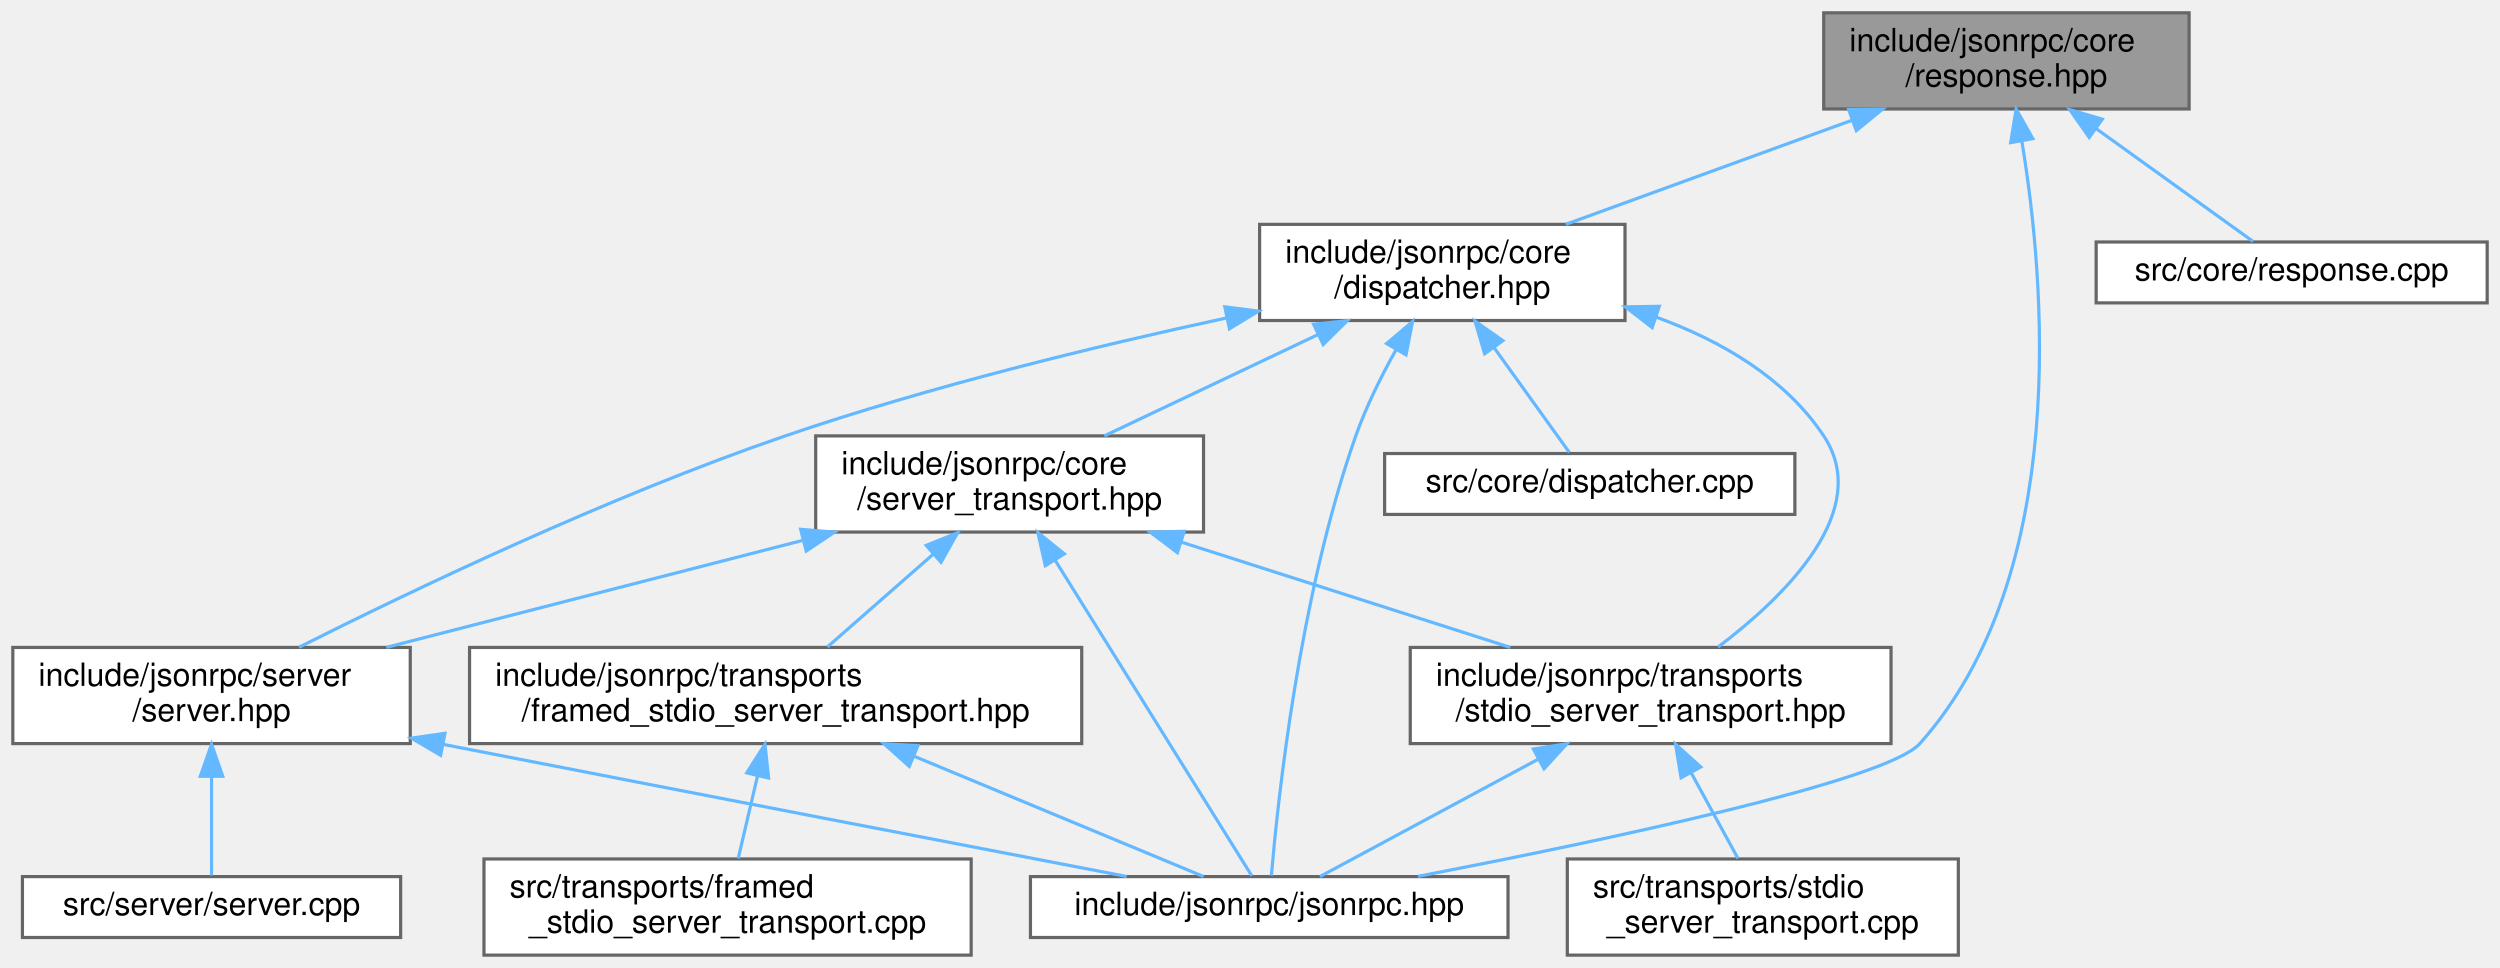
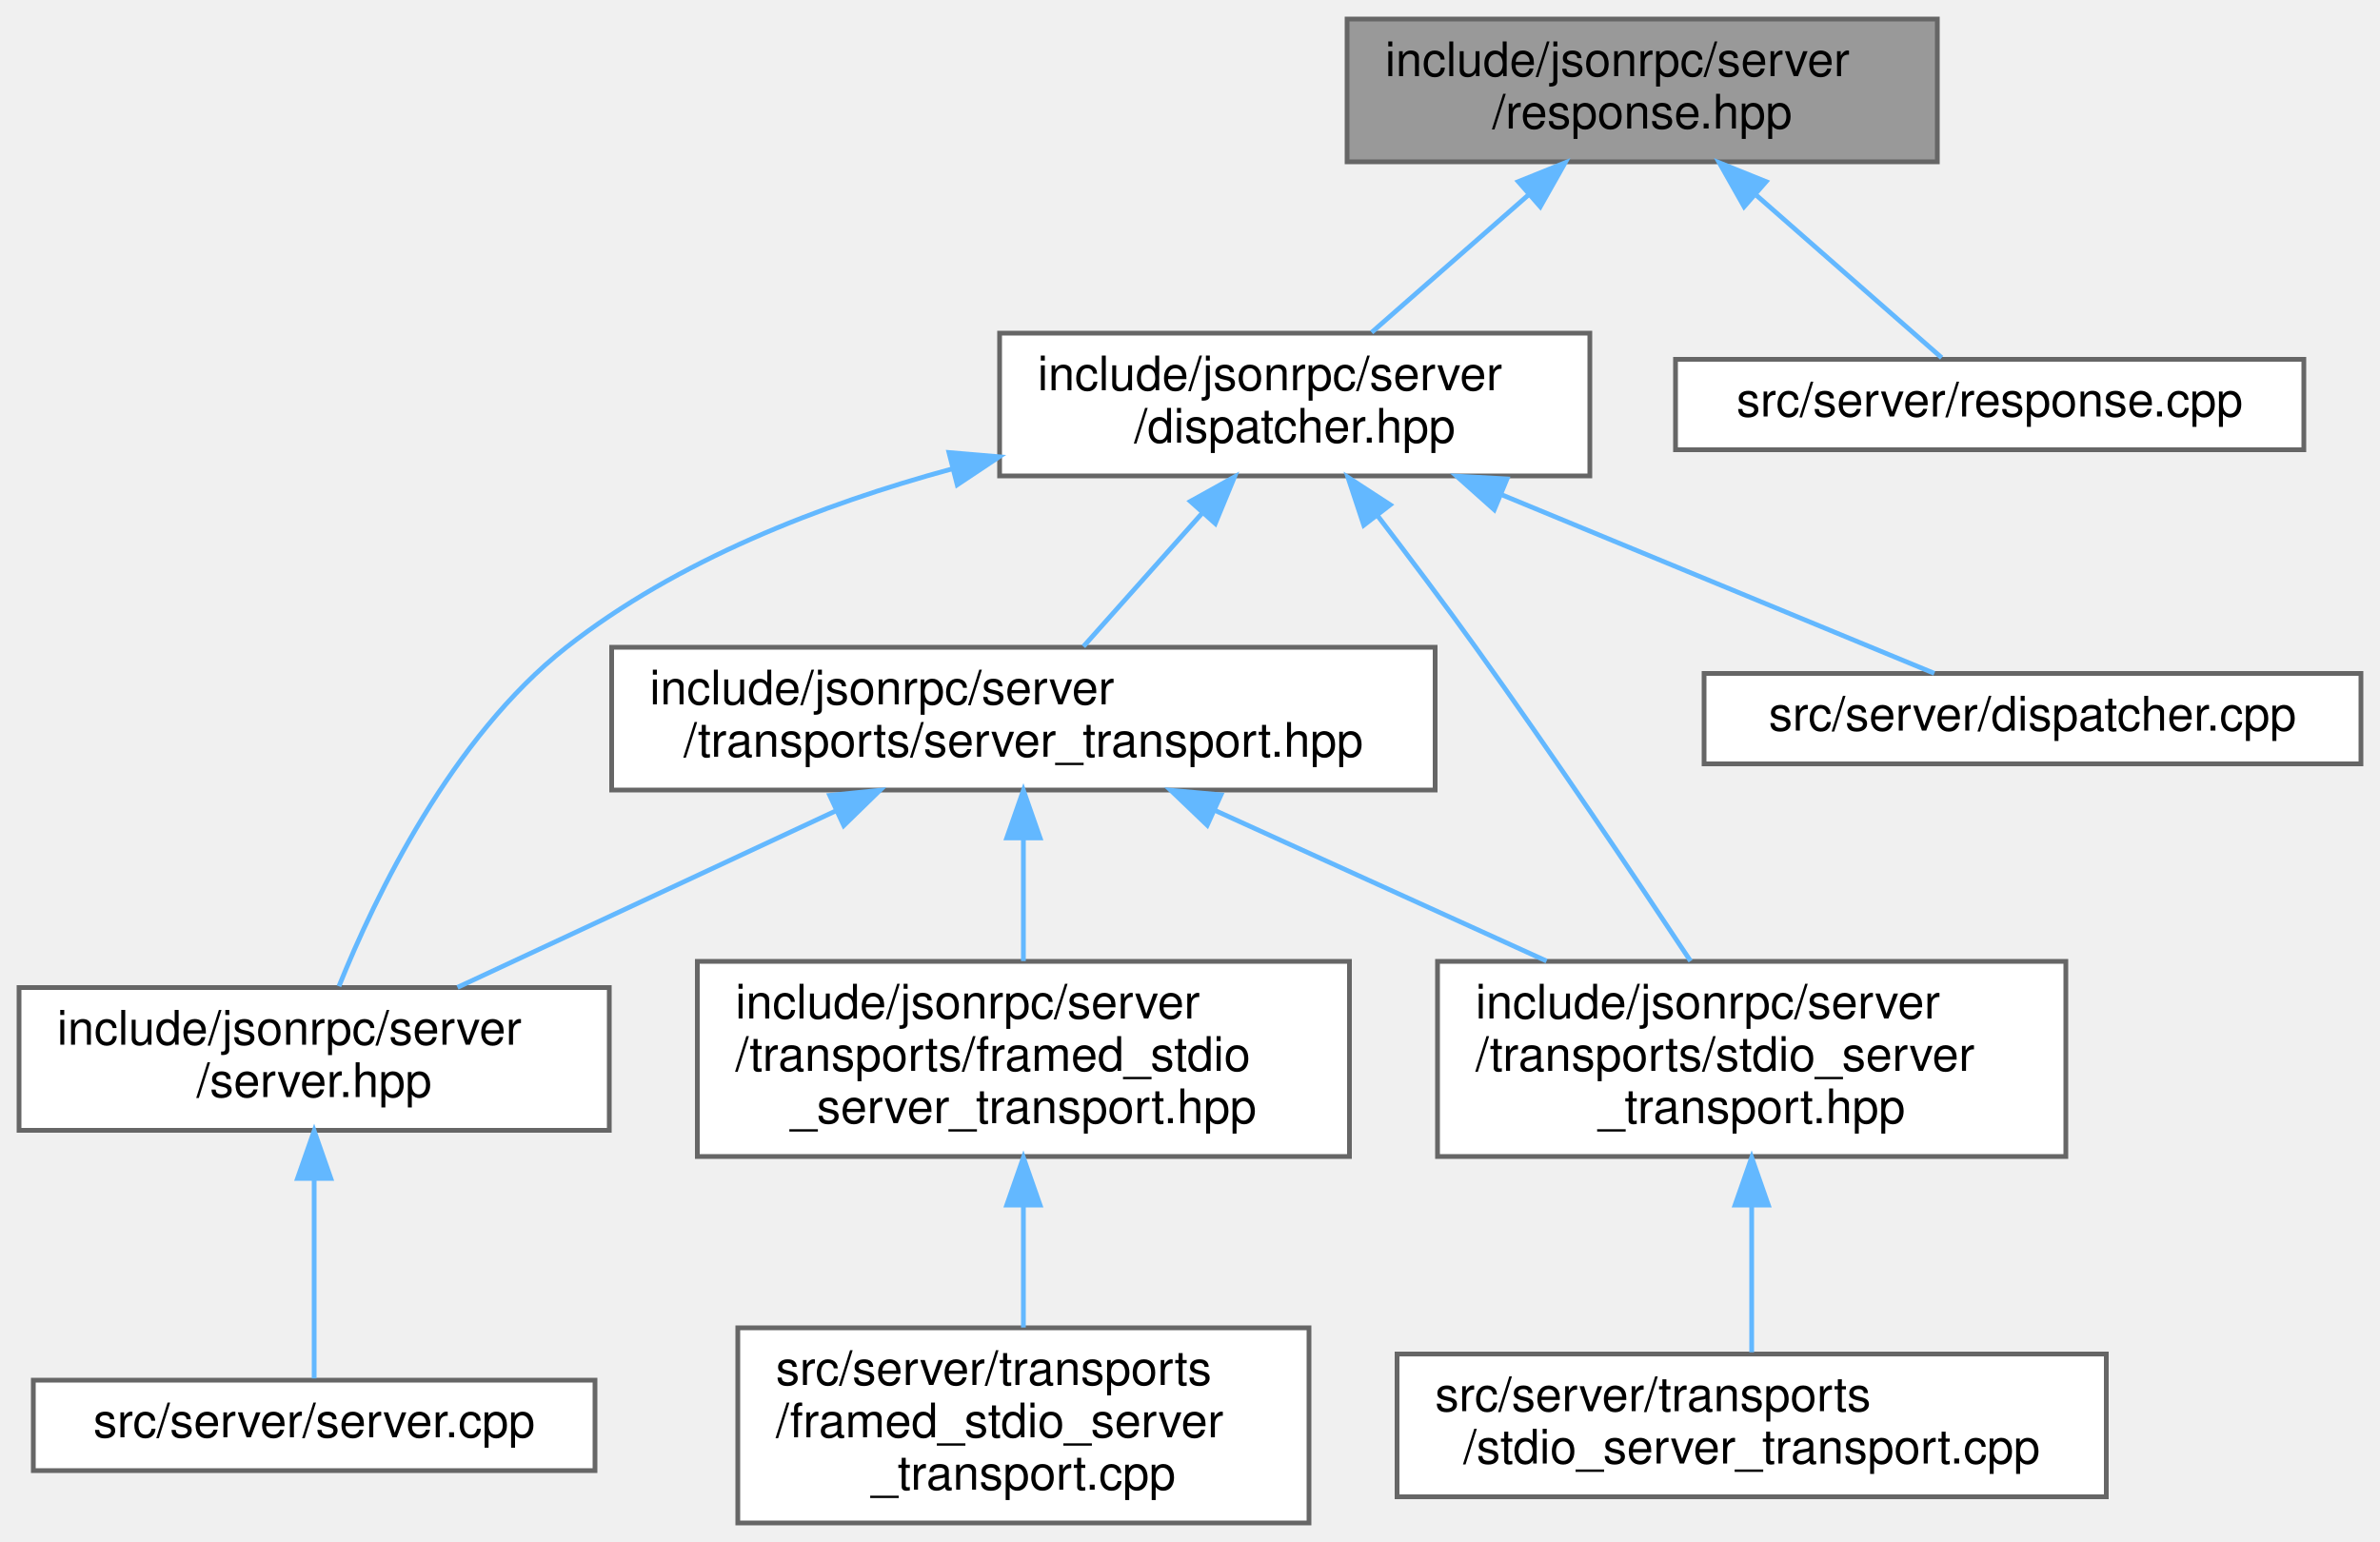
- <svg xmlns="http://www.w3.org/2000/svg" xmlns:xlink="http://www.w3.org/1999/xlink" width="780pt" height="302pt" viewBox="0.00 0.00 780.00 302.00">
-   <g id="graph0" class="graph" transform="scale(1 1) rotate(0) translate(4 298)">
+ <svg xmlns="http://www.w3.org/2000/svg" xmlns:xlink="http://www.w3.org/1999/xlink" width="500pt" height="324pt" viewBox="0.00 0.00 500.00 324.00">
+   <g id="graph0" class="graph" transform="scale(1 1) rotate(0) translate(4 320)">
    <g id="Node000001" class="node">
      <g id="a_Node000001">
        <a xlink:title=" ">
-           <polygon fill="#999999" stroke="#666666" points="679,-294 565,-294 565,-264 679,-264 679,-294" />
-           <text text-anchor="start" x="573" y="-282" font-family="Helvetica,sans-Serif" font-size="10.00">include/jsonrpc/core</text>
-           <text text-anchor="middle" x="622" y="-271" font-family="Helvetica,sans-Serif" font-size="10.00">/response.hpp</text>
+           <polygon fill="#999999" stroke="#666666" points="403,-316 279,-316 279,-286 403,-286 403,-316" />
+           <text text-anchor="start" x="287" y="-304" font-family="Helvetica,sans-Serif" font-size="10.00">include/jsonrpc/server</text>
+           <text text-anchor="middle" x="341" y="-293" font-family="Helvetica,sans-Serif" font-size="10.00">/response.hpp</text>
        </a>
      </g>
    </g>
    <g id="Node000002" class="node">
      <g id="a_Node000002">
        <a xlink:href="dispatcher_8hpp.html" target="_top" xlink:title=" ">
-           <polygon fill="white" stroke="#666666" points="503,-228 389,-228 389,-198 503,-198 503,-228" />
-           <text text-anchor="start" x="397" y="-216" font-family="Helvetica,sans-Serif" font-size="10.00">include/jsonrpc/core</text>
-           <text text-anchor="middle" x="446" y="-205" font-family="Helvetica,sans-Serif" font-size="10.00">/dispatcher.hpp</text>
+           <polygon fill="white" stroke="#666666" points="330,-250 206,-250 206,-220 330,-220 330,-250" />
+           <text text-anchor="start" x="214" y="-238" font-family="Helvetica,sans-Serif" font-size="10.00">include/jsonrpc/server</text>
+           <text text-anchor="middle" x="268" y="-227" font-family="Helvetica,sans-Serif" font-size="10.00">/dispatcher.hpp</text>
        </a>
      </g>
    </g>
    <g id="edge1_Node000001_Node000002" class="edge">
      <g id="a_edge1_Node000001_Node000002">
        <a xlink:title=" ">
-           <path fill="none" stroke="#63b8ff" d="M573.76,-260.46C545.68,-250.25 510.76,-237.55 484.53,-228.01" />
-           <polygon fill="#63b8ff" stroke="#63b8ff" points="572.78,-263.83 583.38,-263.95 575.17,-257.25 572.78,-263.83" />
+           <path fill="none" stroke="#63b8ff" d="M317.28,-279.2C306.44,-269.7 293.88,-258.69 284.16,-250.16" />
+           <polygon fill="#63b8ff" stroke="#63b8ff" points="314.97,-281.84 324.8,-285.8 319.59,-276.57 314.97,-281.84" />
        </a>
      </g>
    </g>
-     <g id="Node000004" class="node">
-       <g id="a_Node000004">
-         <a xlink:href="jsonrpc_8hpp.html" target="_top" xlink:title=" ">
-           <polygon fill="white" stroke="#666666" points="466.5,-24.5 317.5,-24.5 317.5,-5.5 466.5,-5.5 466.5,-24.5" />
-           <text text-anchor="middle" x="392" y="-12.5" font-family="Helvetica,sans-Serif" font-size="10.00">include/jsonrpc/jsonrpc.hpp</text>
+     <g id="Node000011" class="node">
+       <g id="a_Node000011">
+         <a xlink:href="response_8cpp.html" target="_top" xlink:title=" ">
+           <polygon fill="white" stroke="#666666" points="480,-244.5 348,-244.5 348,-225.5 480,-225.5 480,-244.5" />
+           <text text-anchor="middle" x="414" y="-232.5" font-family="Helvetica,sans-Serif" font-size="10.00">src/server/response.cpp</text>
        </a>
      </g>
    </g>
-     <g id="edge17_Node000001_Node000004" class="edge">
-       <g id="a_edge17_Node000001_Node000004">
+     <g id="edge12_Node000001_Node000011" class="edge">
+       <g id="a_edge12_Node000001_Node000011">
        <a xlink:title=" ">
-           <path fill="none" stroke="#63b8ff" d="M626.8,-254.05C633.99,-210.71 642.11,-118.86 595,-66 584.52,-54.25 495.01,-35.46 438.4,-24.57" />
-           <polygon fill="#63b8ff" stroke="#63b8ff" points="623.34,-253.51 625.03,-263.97 630.23,-254.75 623.34,-253.51" />
-         </a>
-       </g>
-     </g>
-     <g id="Node000012" class="node">
-       <g id="a_Node000012">
-         <a xlink:href="response_8cpp.html" target="_top" xlink:title=" ">
-           <polygon fill="white" stroke="#666666" points="772,-222.5 650,-222.5 650,-203.5 772,-203.5 772,-222.5" />
-           <text text-anchor="middle" x="711" y="-210.5" font-family="Helvetica,sans-Serif" font-size="10.00">src/core/response.cpp</text>
-         </a>
-       </g>
-     </g>
-     <g id="edge18_Node000001_Node000012" class="edge">
-       <g id="a_edge18_Node000001_Node000012">
-         <a xlink:title=" ">
-           <path fill="none" stroke="#63b8ff" d="M649.99,-257.87C666.46,-246.03 686.46,-231.65 698.96,-222.66" />
-           <polygon fill="#63b8ff" stroke="#63b8ff" points="647.83,-255.12 641.75,-263.8 651.91,-260.8 647.83,-255.12" />
+           <path fill="none" stroke="#63b8ff" d="M365.03,-278.93C378.24,-267.35 393.92,-253.61 403.91,-244.84" />
+           <polygon fill="#63b8ff" stroke="#63b8ff" points="362.41,-276.57 357.2,-285.8 367.03,-281.84 362.41,-276.57" />
        </a>
      </g>
    </g>
    <g id="Node000003" class="node">
      <g id="a_Node000003">
-         <a xlink:href="server__transport_8hpp.html" target="_top" xlink:title=" ">
-           <polygon fill="white" stroke="#666666" points="371.5,-162 250.5,-162 250.5,-132 371.5,-132 371.5,-162" />
-           <text text-anchor="start" x="258.5" y="-150" font-family="Helvetica,sans-Serif" font-size="10.00">include/jsonrpc/core</text>
-           <text text-anchor="middle" x="311" y="-139" font-family="Helvetica,sans-Serif" font-size="10.00">/server_transport.hpp</text>
+         <a xlink:href="server_8hpp.html" target="_top" xlink:title=" ">
+           <polygon fill="white" stroke="#666666" points="124,-112.5 0,-112.5 0,-82.5 124,-82.5 124,-112.5" />
+           <text text-anchor="start" x="8" y="-100.5" font-family="Helvetica,sans-Serif" font-size="10.00">include/jsonrpc/server</text>
+           <text text-anchor="middle" x="62" y="-89.5" font-family="Helvetica,sans-Serif" font-size="10.00">/server.hpp</text>
        </a>
      </g>
    </g>
    <g id="edge2_Node000002_Node000003" class="edge">
      <g id="a_edge2_Node000002_Node000003">
        <a xlink:title=" ">
-           <path fill="none" stroke="#63b8ff" d="M407.29,-193.65C386.06,-183.58 360.15,-171.3 340.56,-162.01" />
-           <polygon fill="#63b8ff" stroke="#63b8ff" points="405.84,-196.83 416.37,-197.95 408.84,-190.51 405.84,-196.83" />
-         </a>
-       </g>
-     </g>
-     <g id="edge13_Node000002_Node000004" class="edge">
-       <g id="a_edge13_Node000002_Node000004">
-         <a xlink:title=" ">
-           <path fill="none" stroke="#63b8ff" d="M431.63,-189C427,-180.74 422.24,-171.19 419,-162 401.34,-111.92 394.62,-47.9 392.67,-24.8" />
-           <polygon fill="#63b8ff" stroke="#63b8ff" points="428.64,-190.81 436.71,-197.68 434.68,-187.28 428.64,-190.81" />
+           <path fill="none" stroke="#63b8ff" d="M195.95,-221.46C168.52,-214.01 138.29,-202.3 115,-184 90.83,-165.01 74.84,-131.72 67.21,-112.77" />
+           <polygon fill="#63b8ff" stroke="#63b8ff" points="195.36,-224.92 205.91,-224.02 197.1,-218.14 195.36,-224.92" />
        </a>
      </g>
    </g>
    <g id="Node000005" class="node">
      <g id="a_Node000005">
-         <a xlink:href="server_8hpp.html" target="_top" xlink:title=" ">
-           <polygon fill="white" stroke="#666666" points="124,-96 0,-96 0,-66 124,-66 124,-96" />
-           <text text-anchor="start" x="8" y="-84" font-family="Helvetica,sans-Serif" font-size="10.00">include/jsonrpc/server</text>
-           <text text-anchor="middle" x="62" y="-73" font-family="Helvetica,sans-Serif" font-size="10.00">/server.hpp</text>
+         <a xlink:href="server__transport_8hpp.html" target="_top" xlink:title=" ">
+           <polygon fill="white" stroke="#666666" points="297.5,-184 124.5,-184 124.5,-154 297.5,-154 297.5,-184" />
+           <text text-anchor="start" x="132.5" y="-172" font-family="Helvetica,sans-Serif" font-size="10.00">include/jsonrpc/server</text>
+           <text text-anchor="middle" x="211" y="-161" font-family="Helvetica,sans-Serif" font-size="10.00">/transports/server_transport.hpp</text>
        </a>
      </g>
    </g>
-     <g id="edge14_Node000002_Node000005" class="edge">
-       <g id="a_edge14_Node000002_Node000005">
+     <g id="edge4_Node000002_Node000005" class="edge">
+       <g id="a_edge4_Node000002_Node000005">
        <a xlink:title=" ">
-           <path fill="none" stroke="#63b8ff" d="M378.63,-198.79C338.21,-190.07 286.05,-177.42 241,-162 185.61,-143.04 123.85,-113.45 89.28,-96.06" />
-           <polygon fill="#63b8ff" stroke="#63b8ff" points="378.14,-202.26 388.65,-200.92 379.59,-195.42 378.14,-202.26" />
+           <path fill="none" stroke="#63b8ff" d="M248.48,-212.09C240.26,-202.85 230.91,-192.36 223.61,-184.16" />
+           <polygon fill="#63b8ff" stroke="#63b8ff" points="246.09,-214.66 255.35,-219.8 251.31,-210 246.09,-214.66" />
        </a>
      </g>
    </g>
-     <g id="Node000009" class="node">
-       <g id="a_Node000009">
+     <g id="Node000008" class="node">
+       <g id="a_Node000008">
        <a xlink:href="stdio__server__transport_8hpp.html" target="_top" xlink:title=" ">
-           <polygon fill="white" stroke="#666666" points="586,-96 436,-96 436,-66 586,-66 586,-96" />
-           <text text-anchor="start" x="444" y="-84" font-family="Helvetica,sans-Serif" font-size="10.00">include/jsonrpc/transports</text>
-           <text text-anchor="middle" x="511" y="-73" font-family="Helvetica,sans-Serif" font-size="10.00">/stdio_server_transport.hpp</text>
+           <polygon fill="white" stroke="#666666" points="430,-118 298,-118 298,-77 430,-77 430,-118" />
+           <text text-anchor="start" x="306" y="-106" font-family="Helvetica,sans-Serif" font-size="10.00">include/jsonrpc/server</text>
+           <text text-anchor="start" x="306" y="-95" font-family="Helvetica,sans-Serif" font-size="10.00">/transports/stdio_server</text>
+           <text text-anchor="middle" x="364" y="-84" font-family="Helvetica,sans-Serif" font-size="10.00">_transport.hpp</text>
        </a>
      </g>
    </g>
-     <g id="edge15_Node000002_Node000009" class="edge">
-       <g id="a_edge15_Node000002_Node000009">
+     <g id="edge10_Node000002_Node000008" class="edge">
+       <g id="a_edge10_Node000002_Node000008">
        <a xlink:title=" ">
-           <path fill="none" stroke="#63b8ff" d="M512.7,-199.07C532.92,-191.7 552.95,-180.13 565,-162 580.4,-138.83 553.12,-112.07 532.04,-96.12" />
-           <polygon fill="#63b8ff" stroke="#63b8ff" points="511.48,-195.79 503.1,-202.27 513.7,-202.43 511.48,-195.79" />
+           <path fill="none" stroke="#63b8ff" d="M285.38,-211.67C291.94,-203.09 299.42,-193.16 306,-184 322.01,-161.71 339.6,-135.52 351.16,-118.06" />
+           <polygon fill="#63b8ff" stroke="#63b8ff" points="282.51,-209.65 279.18,-219.71 288.06,-213.93 282.51,-209.65" />
        </a>
      </g>
    </g>
-     <g id="Node000011" class="node">
-       <g id="a_Node000011">
+     <g id="Node000010" class="node">
+       <g id="a_Node000010">
        <a xlink:href="dispatcher_8cpp.html" target="_top" xlink:title=" ">
-           <polygon fill="white" stroke="#666666" points="556,-156.5 428,-156.5 428,-137.5 556,-137.5 556,-156.5" />
-           <text text-anchor="middle" x="492" y="-144.5" font-family="Helvetica,sans-Serif" font-size="10.00">src/core/dispatcher.cpp</text>
+           <polygon fill="white" stroke="#666666" points="492,-178.5 354,-178.5 354,-159.5 492,-159.5 492,-178.5" />
+           <text text-anchor="middle" x="423" y="-166.5" font-family="Helvetica,sans-Serif" font-size="10.00">src/server/dispatcher.cpp</text>
        </a>
      </g>
    </g>
-     <g id="edge16_Node000002_Node000011" class="edge">
-       <g id="a_edge16_Node000002_Node000011">
+     <g id="edge11_Node000002_Node000010" class="edge">
+       <g id="a_edge11_Node000002_Node000010">
        <a xlink:title=" ">
-           <path fill="none" stroke="#63b8ff" d="M462.09,-189.61C470.2,-178.32 479.58,-165.28 485.64,-156.84" />
-           <polygon fill="#63b8ff" stroke="#63b8ff" points="459.2,-187.63 456.21,-197.8 464.89,-191.72 459.2,-187.63" />
+           <path fill="none" stroke="#63b8ff" d="M311.35,-216.1C341.1,-203.82 379.25,-188.06 402.37,-178.52" />
+           <polygon fill="#63b8ff" stroke="#63b8ff" points="309.92,-212.9 302.02,-219.95 312.59,-219.37 309.92,-212.9" />
+         </a>
+       </g>
+     </g>
+     <g id="Node000004" class="node">
+       <g id="a_Node000004">
+         <a xlink:href="server_8cpp.html" target="_top" xlink:title=" ">
+           <polygon fill="white" stroke="#666666" points="121,-30 3,-30 3,-11 121,-11 121,-30" />
+           <text text-anchor="middle" x="62" y="-18" font-family="Helvetica,sans-Serif" font-size="10.00">src/server/server.cpp</text>
        </a>
      </g>
    </g>
    <g id="edge3_Node000003_Node000004" class="edge">
      <g id="a_edge3_Node000003_Node000004">
        <a xlink:title=" ">
-           <path fill="none" stroke="#63b8ff" d="M325.26,-123.11C343.48,-93.86 374.15,-44.65 386.55,-24.75" />
-           <polygon fill="#63b8ff" stroke="#63b8ff" points="322.14,-121.5 319.82,-131.84 328.08,-125.2 322.14,-121.5" />
+           <path fill="none" stroke="#63b8ff" d="M62,-72.18C62,-57.86 62,-40.61 62,-30.37" />
+           <polygon fill="#63b8ff" stroke="#63b8ff" points="58.5,-72.39 62,-82.39 65.5,-72.39 58.5,-72.39" />
        </a>
      </g>
    </g>
-     <g id="edge4_Node000003_Node000005" class="edge">
-       <g id="a_edge4_Node000003_Node000005">
+     <g id="edge5_Node000005_Node000003" class="edge">
+       <g id="a_edge5_Node000005_Node000003">
        <a xlink:title=" ">
-           <path fill="none" stroke="#63b8ff" d="M246.62,-129.45C206.27,-119.08 154.84,-105.86 116.52,-96.01" />
-           <polygon fill="#63b8ff" stroke="#63b8ff" points="245.8,-132.86 256.36,-131.95 247.54,-126.08 245.8,-132.86" />
-         </a>
-       </g>
-     </g>
-     <g id="Node000007" class="node">
-       <g id="a_Node000007">
-         <a xlink:href="framed__stdio__server__transport_8hpp.html" target="_top" xlink:title=" ">
-           <polygon fill="white" stroke="#666666" points="333.5,-96 142.5,-96 142.5,-66 333.5,-66 333.5,-96" />
-           <text text-anchor="start" x="150.5" y="-84" font-family="Helvetica,sans-Serif" font-size="10.00">include/jsonrpc/transports</text>
-           <text text-anchor="middle" x="238" y="-73" font-family="Helvetica,sans-Serif" font-size="10.00">/framed_stdio_server_transport.hpp</text>
-         </a>
-       </g>
-     </g>
-     <g id="edge7_Node000003_Node000007" class="edge">
-       <g id="a_edge7_Node000003_Node000007">
-         <a xlink:title=" ">
-           <path fill="none" stroke="#63b8ff" d="M287.28,-125.2C276.44,-115.7 263.88,-104.69 254.16,-96.16" />
-           <polygon fill="#63b8ff" stroke="#63b8ff" points="284.97,-127.84 294.8,-131.8 289.59,-122.57 284.97,-127.84" />
-         </a>
-       </g>
-     </g>
-     <g id="edge10_Node000003_Node000009" class="edge">
-       <g id="a_edge10_Node000003_Node000009">
-         <a xlink:title=" ">
-           <path fill="none" stroke="#63b8ff" d="M364.57,-128.86C396.69,-118.58 437.01,-105.68 467.21,-96.01" />
-           <polygon fill="#63b8ff" stroke="#63b8ff" points="363.35,-125.57 354.89,-131.95 365.48,-132.24 363.35,-125.57" />
-         </a>
-       </g>
-     </g>
-     <g id="edge5_Node000005_Node000004" class="edge">
-       <g id="a_edge5_Node000005_Node000004">
-         <a xlink:title=" ">
-           <path fill="none" stroke="#63b8ff" d="M134.19,-65.77C215.08,-50 297.95,-34.05 347.53,-24.53" />
-           <polygon fill="#63b8ff" stroke="#63b8ff" points="133.48,-62.34 124.34,-67.69 134.82,-69.21 133.48,-62.34" />
+           <path fill="none" stroke="#63b8ff" d="M171.66,-149.65C146.75,-138.03 115.02,-123.23 92.11,-112.54" />
+           <polygon fill="#63b8ff" stroke="#63b8ff" points="170.31,-152.88 180.85,-153.94 173.26,-146.54 170.31,-152.88" />
        </a>
      </g>
    </g>
    <g id="Node000006" class="node">
      <g id="a_Node000006">
-         <a xlink:href="server_8cpp.html" target="_top" xlink:title=" ">
-           <polygon fill="white" stroke="#666666" points="121,-24.5 3,-24.5 3,-5.5 121,-5.5 121,-24.5" />
-           <text text-anchor="middle" x="62" y="-12.5" font-family="Helvetica,sans-Serif" font-size="10.00">src/server/server.cpp</text>
+         <a xlink:href="framed__stdio__server__transport_8hpp.html" target="_top" xlink:title=" ">
+           <polygon fill="white" stroke="#666666" points="279.5,-118 142.5,-118 142.5,-77 279.5,-77 279.5,-118" />
+           <text text-anchor="start" x="150.5" y="-106" font-family="Helvetica,sans-Serif" font-size="10.00">include/jsonrpc/server</text>
+           <text text-anchor="start" x="150.5" y="-95" font-family="Helvetica,sans-Serif" font-size="10.00">/transports/framed_stdio</text>
+           <text text-anchor="middle" x="211" y="-84" font-family="Helvetica,sans-Serif" font-size="10.00">_server_transport.hpp</text>
        </a>
      </g>
    </g>
    <g id="edge6_Node000005_Node000006" class="edge">
      <g id="a_edge6_Node000005_Node000006">
        <a xlink:title=" ">
-           <path fill="none" stroke="#63b8ff" d="M62,-55.6C62,-44.8 62,-32.78 62,-24.84" />
-           <polygon fill="#63b8ff" stroke="#63b8ff" points="58.5,-55.8 62,-65.8 65.5,-55.8 58.5,-55.8" />
+           <path fill="none" stroke="#63b8ff" d="M211,-143.91C211,-135.47 211,-126.1 211,-118.07" />
+           <polygon fill="#63b8ff" stroke="#63b8ff" points="207.5,-143.94 211,-153.94 214.5,-143.94 207.5,-143.94" />
        </a>
      </g>
    </g>
-     <g id="edge8_Node000007_Node000004" class="edge">
-       <g id="a_edge8_Node000007_Node000004">
+     <g id="edge8_Node000005_Node000008" class="edge">
+       <g id="a_edge8_Node000005_Node000008">
        <a xlink:title=" ">
-           <path fill="none" stroke="#63b8ff" d="M281.07,-62.1C310.63,-49.82 348.53,-34.06 371.51,-24.52" />
-           <polygon fill="#63b8ff" stroke="#63b8ff" points="279.69,-58.89 271.8,-65.95 282.37,-65.35 279.69,-58.89" />
+           <path fill="none" stroke="#63b8ff" d="M251.13,-149.77C272.59,-140.02 299.02,-128.02 320.91,-118.07" />
+           <polygon fill="#63b8ff" stroke="#63b8ff" points="249.62,-146.61 241.96,-153.94 252.51,-152.99 249.62,-146.61" />
        </a>
      </g>
    </g>
-     <g id="Node000008" class="node">
-       <g id="a_Node000008">
+     <g id="Node000007" class="node">
+       <g id="a_Node000007">
        <a xlink:href="framed__stdio__server__transport_8cpp.html" target="_top" xlink:title=" ">
-           <polygon fill="white" stroke="#666666" points="299,-30 147,-30 147,0 299,0 299,-30" />
-           <text text-anchor="start" x="155" y="-18" font-family="Helvetica,sans-Serif" font-size="10.00">src/transports/framed</text>
-           <text text-anchor="middle" x="223" y="-7" font-family="Helvetica,sans-Serif" font-size="10.00">_stdio_server_transport.cpp</text>
+           <polygon fill="white" stroke="#666666" points="271,-41 151,-41 151,0 271,0 271,-41" />
+           <text text-anchor="start" x="159" y="-29" font-family="Helvetica,sans-Serif" font-size="10.00">src/server/transports</text>
+           <text text-anchor="start" x="159" y="-18" font-family="Helvetica,sans-Serif" font-size="10.00">/framed_stdio_server</text>
+           <text text-anchor="middle" x="211" y="-7" font-family="Helvetica,sans-Serif" font-size="10.00">_transport.cpp</text>
        </a>
      </g>
    </g>
-     <g id="edge9_Node000007_Node000008" class="edge">
-       <g id="a_edge9_Node000007_Node000008">
+     <g id="edge7_Node000006_Node000007" class="edge">
+       <g id="a_edge7_Node000006_Node000007">
        <a xlink:title=" ">
-           <path fill="none" stroke="#63b8ff" d="M232.33,-55.83C230.31,-47.17 228.09,-37.7 226.32,-30.16" />
-           <polygon fill="#63b8ff" stroke="#63b8ff" points="228.98,-56.86 234.67,-65.8 235.8,-55.26 228.98,-56.86" />
+           <path fill="none" stroke="#63b8ff" d="M211,-66.69C211,-58.08 211,-48.9 211,-41.07" />
+           <polygon fill="#63b8ff" stroke="#63b8ff" points="207.5,-66.79 211,-76.79 214.5,-66.79 207.5,-66.79" />
        </a>
      </g>
    </g>
-     <g id="edge11_Node000009_Node000004" class="edge">
-       <g id="a_edge11_Node000009_Node000004">
-         <a xlink:title=" ">
-           <path fill="none" stroke="#63b8ff" d="M475.93,-61.14C453.36,-49 425.13,-33.82 407.84,-24.52" />
-           <polygon fill="#63b8ff" stroke="#63b8ff" points="474.42,-64.3 484.88,-65.95 477.74,-58.14 474.42,-64.3" />
+     <g id="Node000009" class="node">
+       <g id="a_Node000009">
+         <a xlink:href="stdio__server__transport_8cpp.html" target="_top" xlink:title=" ">
+           <polygon fill="white" stroke="#666666" points="438.5,-35.5 289.5,-35.5 289.5,-5.5 438.5,-5.5 438.5,-35.5" />
+           <text text-anchor="start" x="297.5" y="-23.5" font-family="Helvetica,sans-Serif" font-size="10.00">src/server/transports</text>
+           <text text-anchor="middle" x="364" y="-12.5" font-family="Helvetica,sans-Serif" font-size="10.00">/stdio_server_transport.cpp</text>
        </a>
      </g>
    </g>
-     <g id="Node000010" class="node">
-       <g id="a_Node000010">
-         <a xlink:href="stdio__server__transport_8cpp.html" target="_top" xlink:title=" ">
-           <polygon fill="white" stroke="#666666" points="607,-30 485,-30 485,0 607,0 607,-30" />
-           <text text-anchor="start" x="493" y="-18" font-family="Helvetica,sans-Serif" font-size="10.00">src/transports/stdio</text>
-           <text text-anchor="middle" x="546" y="-7" font-family="Helvetica,sans-Serif" font-size="10.00">_server_transport.cpp</text>
-         </a>
-       </g>
-     </g>
-     <g id="edge12_Node000009_Node000010" class="edge">
-       <g id="a_edge12_Node000009_Node000010">
+     <g id="edge9_Node000008_Node000009" class="edge">
+       <g id="a_edge9_Node000008_Node000009">
        <a xlink:title=" ">
-           <path fill="none" stroke="#63b8ff" d="M523.6,-56.96C528.5,-48 533.95,-38.03 538.25,-30.16" />
-           <polygon fill="#63b8ff" stroke="#63b8ff" points="520.5,-55.34 518.77,-65.8 526.64,-58.7 520.5,-55.34" />
+           <path fill="none" stroke="#63b8ff" d="M364,-66.61C364,-56.01 364,-44.57 364,-35.86" />
+           <polygon fill="#63b8ff" stroke="#63b8ff" points="360.5,-66.79 364,-76.79 367.5,-66.79 360.5,-66.79" />
        </a>
      </g>
    </g>
  </g>
</svg>
